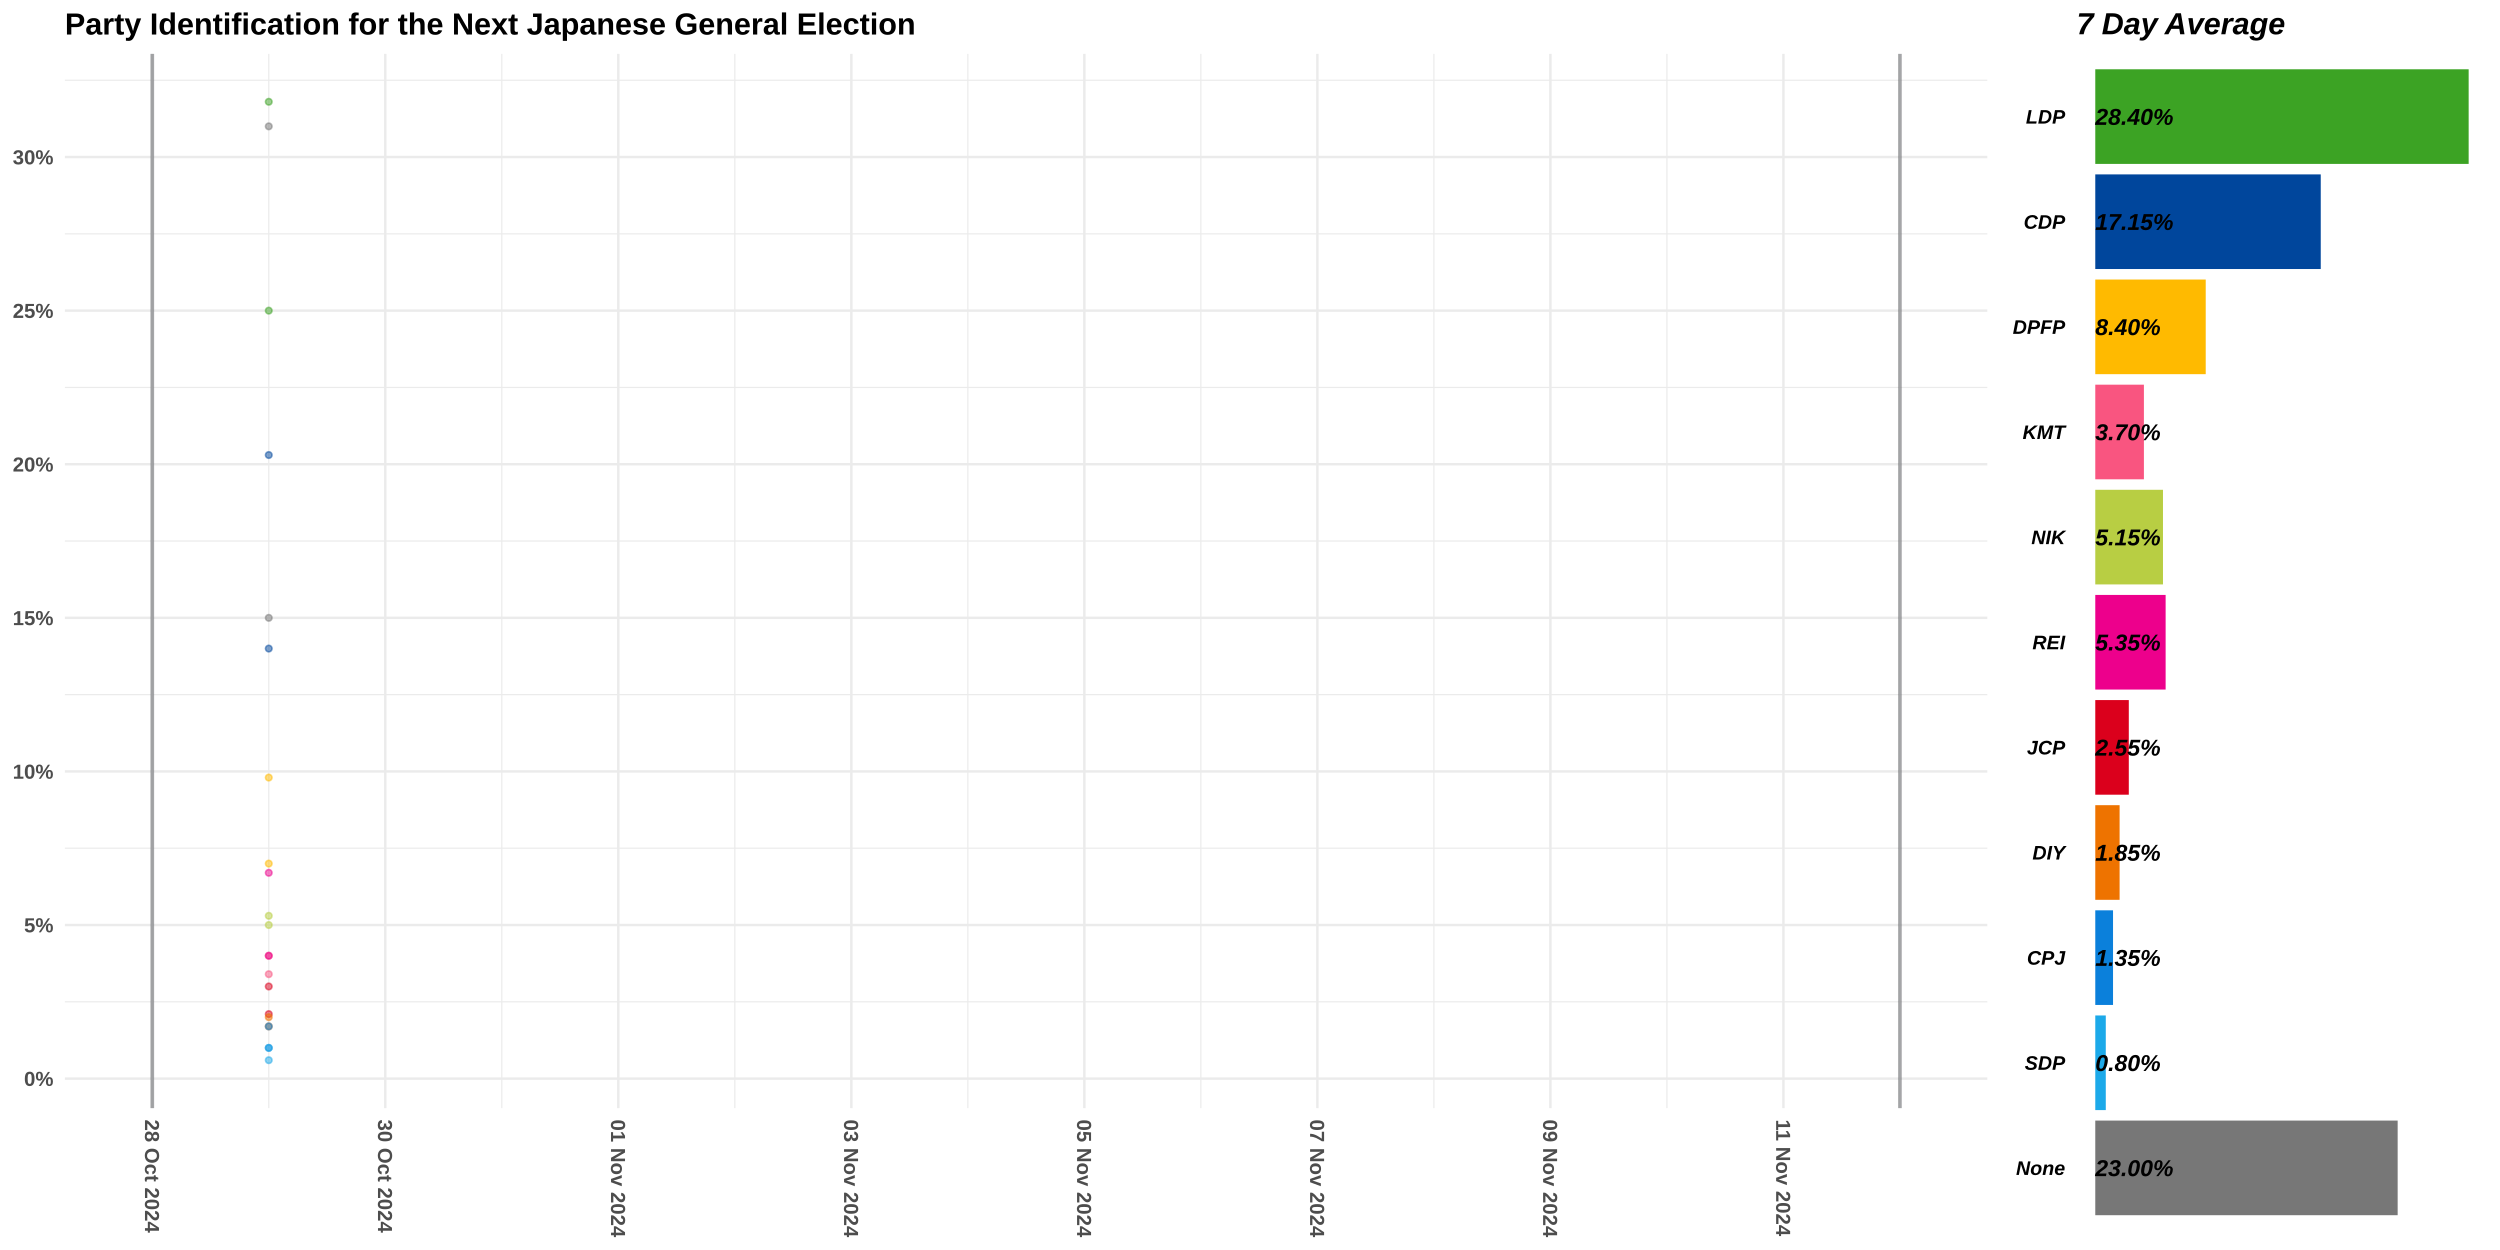
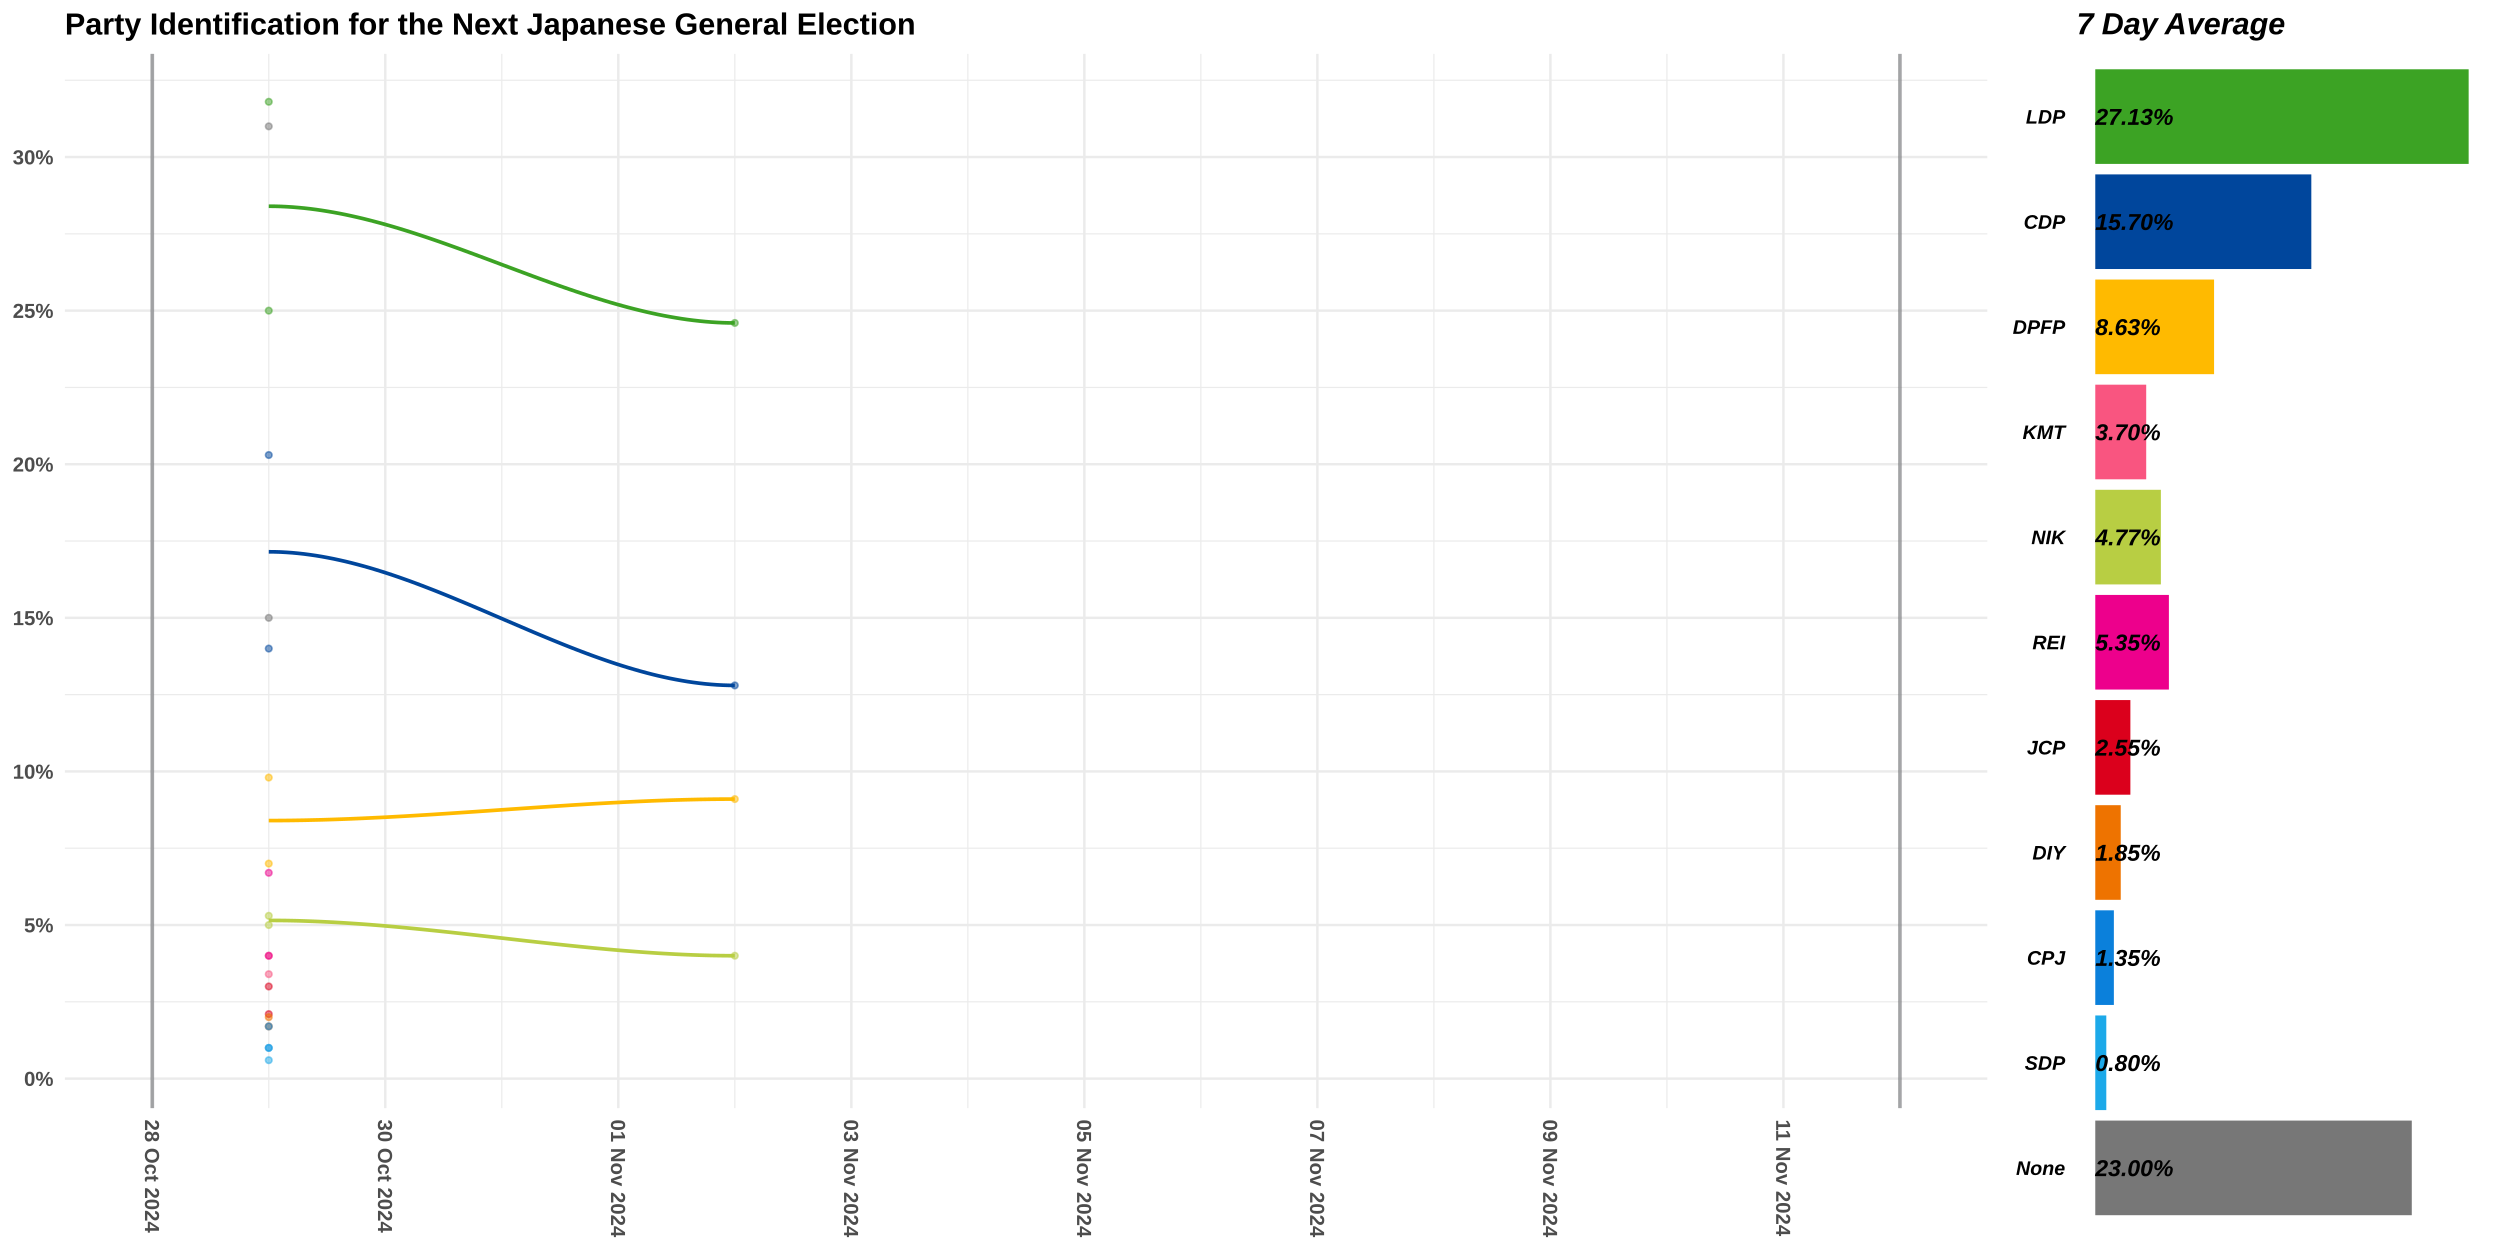
<svg xmlns="http://www.w3.org/2000/svg" class="svglite" width="1080.00pt" height="540.00pt" viewBox="0 0 1080.00 540.00">
  <defs>
    <style type="text/css">
    line, polyline, polygon, path, rect, circle {
      fill: none;
      stroke: #000000;
      stroke-linecap: round;
      stroke-linejoin: round;
      stroke-miterlimit: 10.00;
    }
    text {
      white-space: pre;
    }
  </style>
  </defs>
  <rect width="100%" height="100%" style="stroke: none; fill: none;" />
  <defs>
    <clipPath id="cpMC4wMHwxMDgwLjAwfDAuMDB8NTQwLjAw">
      <rect x="0.00" y="0.00" width="1080.00" height="540.00" />
    </clipPath>
  </defs>
  <g clip-path="url(#cpMC4wMHwxMDgwLjAwfDAuMDB8NTQwLjAw)">
</g>
  <defs>
    <clipPath id="cpMC4wMHw4NjQuMDB8MC4wMHw1NDAuMDA=">
      <rect x="0.00" y="0.00" width="864.00" height="540.00" />
    </clipPath>
  </defs>
  <g clip-path="url(#cpMC4wMHw4NjQuMDB8MC4wMHw1NDAuMDA=)">
    <rect x="0.00" y="0.00" width="864.00" height="540.00" style="stroke-width: 1.07; stroke: #FFFFFF; fill: #FFFFFF;" />
  </g>
  <g clip-path="url(#cpMC4wMHwxMDgwLjAwfDAuMDB8NTQwLjAw)">
</g>
  <defs>
    <clipPath id="cpMjguMDN8ODU4LjUyfDIzLjI3fDQ3OC43MA==">
      <rect x="28.03" y="23.27" width="830.49" height="455.43" />
    </clipPath>
  </defs>
  <g clip-path="url(#cpMjguMDN8ODU4LjUyfDIzLjI3fDQ3OC43MA==)">
    <rect x="28.03" y="23.27" width="830.49" height="455.43" style="stroke-width: 1.07; stroke: #FFFFFF; fill: #FFFFFF;" />
    <polyline points="28.03,432.78 858.52,432.78 " style="stroke-width: 0.53; stroke: #EBEBEB; stroke-linecap: butt;" />
    <polyline points="28.03,366.43 858.52,366.43 " style="stroke-width: 0.53; stroke: #EBEBEB; stroke-linecap: butt;" />
    <polyline points="28.03,300.08 858.52,300.08 " style="stroke-width: 0.53; stroke: #EBEBEB; stroke-linecap: butt;" />
    <polyline points="28.03,233.73 858.52,233.73 " style="stroke-width: 0.53; stroke: #EBEBEB; stroke-linecap: butt;" />
    <polyline points="28.03,167.38 858.52,167.38 " style="stroke-width: 0.53; stroke: #EBEBEB; stroke-linecap: butt;" />
    <polyline points="28.03,101.03 858.52,101.03 " style="stroke-width: 0.53; stroke: #EBEBEB; stroke-linecap: butt;" />
    <polyline points="28.03,34.68 858.52,34.68 " style="stroke-width: 0.53; stroke: #EBEBEB; stroke-linecap: butt;" />
    <polyline points="116.11,478.70 116.11,23.27 " style="stroke-width: 0.53; stroke: #EBEBEB; stroke-linecap: butt;" />
    <polyline points="216.78,478.70 216.78,23.27 " style="stroke-width: 0.53; stroke: #EBEBEB; stroke-linecap: butt;" />
    <polyline points="317.44,478.70 317.44,23.27 " style="stroke-width: 0.53; stroke: #EBEBEB; stroke-linecap: butt;" />
    <polyline points="418.11,478.70 418.11,23.27 " style="stroke-width: 0.53; stroke: #EBEBEB; stroke-linecap: butt;" />
    <polyline points="518.77,478.70 518.77,23.27 " style="stroke-width: 0.53; stroke: #EBEBEB; stroke-linecap: butt;" />
    <polyline points="619.44,478.70 619.44,23.27 " style="stroke-width: 0.53; stroke: #EBEBEB; stroke-linecap: butt;" />
    <polyline points="720.11,478.70 720.11,23.27 " style="stroke-width: 0.53; stroke: #EBEBEB; stroke-linecap: butt;" />
    <polyline points="820.77,478.70 820.77,23.27 " style="stroke-width: 0.53; stroke: #EBEBEB; stroke-linecap: butt;" />
    <polyline points="28.03,465.96 858.52,465.96 " style="stroke-width: 1.07; stroke: #EBEBEB; stroke-linecap: butt;" />
    <polyline points="28.03,399.61 858.52,399.61 " style="stroke-width: 1.07; stroke: #EBEBEB; stroke-linecap: butt;" />
    <polyline points="28.03,333.26 858.52,333.26 " style="stroke-width: 1.07; stroke: #EBEBEB; stroke-linecap: butt;" />
    <polyline points="28.03,266.91 858.52,266.91 " style="stroke-width: 1.07; stroke: #EBEBEB; stroke-linecap: butt;" />
    <polyline points="28.03,200.56 858.52,200.56 " style="stroke-width: 1.07; stroke: #EBEBEB; stroke-linecap: butt;" />
    <polyline points="28.03,134.20 858.52,134.20 " style="stroke-width: 1.07; stroke: #EBEBEB; stroke-linecap: butt;" />
    <polyline points="28.03,67.85 858.52,67.85 " style="stroke-width: 1.07; stroke: #EBEBEB; stroke-linecap: butt;" />
    <polyline points="65.78,478.70 65.78,23.27 " style="stroke-width: 1.07; stroke: #EBEBEB; stroke-linecap: butt;" />
    <polyline points="166.44,478.70 166.44,23.27 " style="stroke-width: 1.07; stroke: #EBEBEB; stroke-linecap: butt;" />
    <polyline points="267.11,478.70 267.11,23.27 " style="stroke-width: 1.07; stroke: #EBEBEB; stroke-linecap: butt;" />
    <polyline points="367.78,478.70 367.78,23.27 " style="stroke-width: 1.07; stroke: #EBEBEB; stroke-linecap: butt;" />
    <polyline points="468.44,478.70 468.44,23.27 " style="stroke-width: 1.07; stroke: #EBEBEB; stroke-linecap: butt;" />
    <polyline points="569.11,478.70 569.11,23.27 " style="stroke-width: 1.07; stroke: #EBEBEB; stroke-linecap: butt;" />
    <polyline points="669.77,478.70 669.77,23.27 " style="stroke-width: 1.07; stroke: #EBEBEB; stroke-linecap: butt;" />
    <polyline points="770.44,478.70 770.44,23.27 " style="stroke-width: 1.07; stroke: #EBEBEB; stroke-linecap: butt;" />
+     <circle cx="317.44" cy="139.51" r="1.42" style="stroke-width: 0.71; stroke: #3CA324; stroke-opacity: 0.50; fill: #3CA324; fill-opacity: 0.50;" />
    <circle cx="116.11" cy="134.20" r="1.42" style="stroke-width: 0.71; stroke: #3CA324; stroke-opacity: 0.50; fill: #3CA324; fill-opacity: 0.50;" />
    <circle cx="116.11" cy="43.97" r="1.42" style="stroke-width: 0.71; stroke: #3CA324; stroke-opacity: 0.50; fill: #3CA324; fill-opacity: 0.50;" />
+     <circle cx="317.44" cy="296.10" r="1.42" style="stroke-width: 0.71; stroke: #00469C; stroke-opacity: 0.50; fill: #00469C; fill-opacity: 0.50;" />
    <circle cx="116.11" cy="280.18" r="1.42" style="stroke-width: 0.71; stroke: #00469C; stroke-opacity: 0.50; fill: #00469C; fill-opacity: 0.50;" />
    <circle cx="116.11" cy="196.57" r="1.42" style="stroke-width: 0.71; stroke: #00469C; stroke-opacity: 0.50; fill: #00469C; fill-opacity: 0.50;" />
+     <circle cx="317.44" cy="345.20" r="1.42" style="stroke-width: 0.71; stroke: #FFBA00; stroke-opacity: 0.50; fill: #FFBA00; fill-opacity: 0.50;" />
    <circle cx="116.11" cy="373.07" r="1.42" style="stroke-width: 0.71; stroke: #FFBA00; stroke-opacity: 0.50; fill: #FFBA00; fill-opacity: 0.50;" />
    <circle cx="116.11" cy="335.91" r="1.42" style="stroke-width: 0.71; stroke: #FFBA00; stroke-opacity: 0.50; fill: #FFBA00; fill-opacity: 0.50;" />
    <circle cx="116.11" cy="412.88" r="1.42" style="stroke-width: 0.71; stroke: #F95580; stroke-opacity: 0.50; fill: #F95580; fill-opacity: 0.50;" />
    <circle cx="116.11" cy="420.84" r="1.42" style="stroke-width: 0.71; stroke: #F95580; stroke-opacity: 0.50; fill: #F95580; fill-opacity: 0.50;" />
+     <circle cx="317.44" cy="412.88" r="1.42" style="stroke-width: 0.71; stroke: #B8CE43; stroke-opacity: 0.50; fill: #B8CE43; fill-opacity: 0.50;" />
    <circle cx="116.11" cy="399.61" r="1.42" style="stroke-width: 0.71; stroke: #B8CE43; stroke-opacity: 0.50; fill: #B8CE43; fill-opacity: 0.50;" />
    <circle cx="116.11" cy="395.63" r="1.42" style="stroke-width: 0.71; stroke: #B8CE43; stroke-opacity: 0.50; fill: #B8CE43; fill-opacity: 0.50;" />
    <circle cx="116.11" cy="412.88" r="1.42" style="stroke-width: 0.71; stroke: #ED008C; stroke-opacity: 0.50; fill: #ED008C; fill-opacity: 0.50;" />
    <circle cx="116.11" cy="377.05" r="1.42" style="stroke-width: 0.71; stroke: #ED008C; stroke-opacity: 0.50; fill: #ED008C; fill-opacity: 0.50;" />
    <circle cx="116.11" cy="426.15" r="1.42" style="stroke-width: 0.71; stroke: #DB001C; stroke-opacity: 0.50; fill: #DB001C; fill-opacity: 0.50;" />
    <circle cx="116.11" cy="438.09" r="1.42" style="stroke-width: 0.71; stroke: #DB001C; stroke-opacity: 0.50; fill: #DB001C; fill-opacity: 0.50;" />
    <circle cx="116.11" cy="439.42" r="1.42" style="stroke-width: 0.71; stroke: #EE7300; stroke-opacity: 0.50; fill: #EE7300; fill-opacity: 0.50;" />
    <circle cx="116.11" cy="443.40" r="1.42" style="stroke-width: 0.71; stroke: #EE7300; stroke-opacity: 0.50; fill: #EE7300; fill-opacity: 0.50;" />
    <circle cx="116.11" cy="452.69" r="1.42" style="stroke-width: 0.71; stroke: #0B80DB; stroke-opacity: 0.50; fill: #0B80DB; fill-opacity: 0.50;" />
    <circle cx="116.11" cy="443.40" r="1.42" style="stroke-width: 0.71; stroke: #0B80DB; stroke-opacity: 0.50; fill: #0B80DB; fill-opacity: 0.50;" />
    <circle cx="116.11" cy="452.69" r="1.42" style="stroke-width: 0.71; stroke: #1CA9E9; stroke-opacity: 0.50; fill: #1CA9E9; fill-opacity: 0.50;" />
    <circle cx="116.11" cy="458.00" r="1.42" style="stroke-width: 0.71; stroke: #1CA9E9; stroke-opacity: 0.50; fill: #1CA9E9; fill-opacity: 0.50;" />
    <circle cx="116.11" cy="54.58" r="1.42" style="stroke-width: 0.71; stroke: #777777; stroke-opacity: 0.50; fill: #777777; fill-opacity: 0.50;" />
    <circle cx="116.11" cy="266.91" r="1.42" style="stroke-width: 0.71; stroke: #777777; stroke-opacity: 0.50; fill: #777777; fill-opacity: 0.50;" />
+     <polyline points="116.11,89.09 118.66,89.11 121.21,89.18 123.76,89.30 126.31,89.46 128.85,89.67 131.40,89.91 133.95,90.20 136.50,90.53 139.05,90.90 141.60,91.31 144.15,91.75 146.69,92.22 149.24,92.73 151.79,93.28 154.34,93.85 156.89,94.45 159.44,95.09 161.98,95.75 164.53,96.43 167.08,97.15 169.63,97.88 172.18,98.64 174.73,99.42 177.28,100.22 179.82,101.04 182.37,101.88 184.92,102.73 187.47,103.60 190.02,104.48 192.57,105.38 195.12,106.29 197.66,107.20 200.21,108.13 202.76,109.07 205.31,110.01 207.86,110.96 210.41,111.91 212.95,112.86 215.50,113.82 218.05,114.78 220.60,115.73 223.15,116.69 225.70,117.64 228.25,118.59 230.79,119.53 233.34,120.47 235.89,121.39 238.44,122.31 240.99,123.22 243.54,124.12 246.09,125.00 248.63,125.87 251.18,126.72 253.73,127.56 256.28,128.38 258.83,129.18 261.38,129.96 263.92,130.72 266.47,131.45 269.02,132.16 271.57,132.85 274.12,133.51 276.67,134.14 279.22,134.75 281.76,135.32 284.31,135.87 286.86,136.38 289.41,136.85 291.96,137.29 294.51,137.70 297.05,138.07 299.60,138.39 302.15,138.68 304.70,138.93 307.25,139.14 309.80,139.30 312.35,139.42 314.89,139.49 317.44,139.51 " style="stroke-width: 1.60; stroke: #3CA324; stroke-linecap: butt;" />
+     <polyline points="116.11,238.38 118.66,238.40 121.21,238.48 123.76,238.62 126.31,238.80 128.85,239.04 131.40,239.32 133.95,239.66 136.50,240.03 139.05,240.45 141.60,240.92 144.15,241.42 146.69,241.97 149.24,242.55 151.79,243.17 154.34,243.83 156.89,244.52 159.44,245.24 161.98,246.00 164.53,246.79 167.08,247.60 169.63,248.44 172.18,249.31 174.73,250.21 177.28,251.12 179.82,252.06 182.37,253.02 184.92,254.00 187.47,254.99 190.02,256.00 192.57,257.03 195.12,258.07 197.66,259.12 200.21,260.18 202.76,261.25 205.31,262.33 207.86,263.41 210.41,264.50 212.95,265.60 215.50,266.69 218.05,267.79 220.60,268.88 223.15,269.97 225.70,271.06 228.25,272.15 230.79,273.23 233.34,274.30 235.89,275.36 238.44,276.41 240.99,277.45 243.54,278.48 246.09,279.49 248.63,280.48 251.18,281.46 253.73,282.42 256.28,283.36 258.83,284.27 261.38,285.16 263.92,286.03 266.47,286.88 269.02,287.69 271.57,288.48 274.12,289.23 276.67,289.96 279.22,290.65 281.76,291.31 284.31,291.93 286.86,292.51 289.41,293.06 291.96,293.56 294.51,294.02 297.05,294.45 299.60,294.82 302.15,295.15 304.70,295.44 307.25,295.67 309.80,295.86 312.35,295.99 314.89,296.07 317.44,296.10 " style="stroke-width: 1.60; stroke: #00469C; stroke-linecap: butt;" />
+     <polyline points="116.11,354.49 118.66,354.49 121.21,354.47 123.76,354.45 126.31,354.42 128.85,354.38 131.40,354.34 133.95,354.28 136.50,354.22 139.05,354.16 141.60,354.08 144.15,354.00 146.69,353.91 149.24,353.82 151.79,353.72 154.34,353.61 156.89,353.50 159.44,353.38 161.98,353.26 164.53,353.14 167.08,353.01 169.63,352.87 172.18,352.73 174.73,352.59 177.28,352.44 179.82,352.29 182.37,352.13 184.92,351.98 187.47,351.82 190.02,351.65 192.57,351.49 195.12,351.32 197.66,351.15 200.21,350.98 202.76,350.81 205.31,350.64 207.86,350.46 210.41,350.29 212.95,350.11 215.50,349.93 218.05,349.76 220.60,349.58 223.15,349.41 225.70,349.23 228.25,349.06 230.79,348.88 233.34,348.71 235.89,348.54 238.44,348.37 240.99,348.20 243.54,348.04 246.09,347.87 248.63,347.71 251.18,347.56 253.73,347.40 256.28,347.25 258.83,347.10 261.38,346.96 263.92,346.82 266.47,346.69 269.02,346.55 271.57,346.43 274.12,346.31 276.67,346.19 279.22,346.08 281.76,345.97 284.31,345.87 286.86,345.78 289.41,345.69 291.96,345.61 294.51,345.54 297.05,345.47 299.60,345.41 302.15,345.35 304.70,345.31 307.25,345.27 309.80,345.24 312.35,345.22 314.89,345.21 317.44,345.20 " style="stroke-width: 1.60; stroke: #FFBA00; stroke-linecap: butt;" />
+     <polyline points="116.11,397.62 118.66,397.63 121.21,397.65 123.76,397.68 126.31,397.73 128.85,397.79 131.40,397.87 133.95,397.96 136.50,398.06 139.05,398.17 141.60,398.29 144.15,398.42 146.69,398.57 149.24,398.72 151.79,398.89 154.34,399.06 156.89,399.24 159.44,399.43 161.98,399.63 164.53,399.84 167.08,400.06 169.63,400.28 172.18,400.51 174.73,400.75 177.28,400.99 179.82,401.24 182.37,401.49 184.92,401.75 187.47,402.01 190.02,402.28 192.57,402.55 195.12,402.82 197.66,403.10 200.21,403.38 202.76,403.67 205.31,403.95 207.86,404.24 210.41,404.53 212.95,404.81 215.50,405.10 218.05,405.39 220.60,405.68 223.15,405.97 225.70,406.26 228.25,406.55 230.79,406.83 233.34,407.12 235.89,407.40 238.44,407.67 240.99,407.95 243.54,408.22 246.09,408.49 248.63,408.75 251.18,409.01 253.73,409.26 256.28,409.51 258.83,409.75 261.38,409.99 263.92,410.22 266.47,410.44 269.02,410.66 271.57,410.86 274.12,411.06 276.67,411.25 279.22,411.44 281.76,411.61 284.31,411.78 286.86,411.93 289.41,412.07 291.96,412.21 294.51,412.33 297.05,412.44 299.60,412.54 302.15,412.63 304.70,412.70 307.25,412.77 309.80,412.81 312.35,412.85 314.89,412.87 317.44,412.88 " style="stroke-width: 1.60; stroke: #B8CE43; stroke-linecap: butt;" />
    <line x1="820.77" y1="478.70" x2="820.77" y2="23.27" style="stroke-width: 1.60; stroke: #56595C; stroke-opacity: 0.50; stroke-linecap: butt;" />
    <line x1="65.78" y1="478.70" x2="65.78" y2="23.27" style="stroke-width: 1.60; stroke: #56595C; stroke-opacity: 0.50; stroke-linecap: butt;" />
  </g>
  <g clip-path="url(#cpMC4wMHwxMDgwLjAwfDAuMDB8NTQwLjAw)">
    <text x="23.10" y="469.11" text-anchor="end" style="font-size: 8.80px; font-weight: bold;fill: #4D4D4D; font-family: &quot;Arial&quot;;" textLength="12.72px" lengthAdjust="spacingAndGlyphs">0%</text>
    <text x="23.10" y="402.76" text-anchor="end" style="font-size: 8.80px; font-weight: bold;fill: #4D4D4D; font-family: &quot;Arial&quot;;" textLength="12.72px" lengthAdjust="spacingAndGlyphs">5%</text>
    <text x="23.10" y="336.41" text-anchor="end" style="font-size: 8.80px; font-weight: bold;fill: #4D4D4D; font-family: &quot;Arial&quot;;" textLength="17.62px" lengthAdjust="spacingAndGlyphs">10%</text>
    <text x="23.10" y="270.06" text-anchor="end" style="font-size: 8.80px; font-weight: bold;fill: #4D4D4D; font-family: &quot;Arial&quot;;" textLength="17.62px" lengthAdjust="spacingAndGlyphs">15%</text>
    <text x="23.10" y="203.71" text-anchor="end" style="font-size: 8.80px; font-weight: bold;fill: #4D4D4D; font-family: &quot;Arial&quot;;" textLength="17.62px" lengthAdjust="spacingAndGlyphs">20%</text>
    <text x="23.10" y="137.35" text-anchor="end" style="font-size: 8.80px; font-weight: bold;fill: #4D4D4D; font-family: &quot;Arial&quot;;" textLength="17.62px" lengthAdjust="spacingAndGlyphs">25%</text>
    <text x="23.10" y="71.00" text-anchor="end" style="font-size: 8.80px; font-weight: bold;fill: #4D4D4D; font-family: &quot;Arial&quot;;" textLength="17.62px" lengthAdjust="spacingAndGlyphs">30%</text>
    <text transform="translate(62.63,483.63) rotate(90)" style="font-size: 8.80px; font-weight: bold;fill: #4D4D4D; font-family: &quot;Arial&quot;;" textLength="48.95px" lengthAdjust="spacingAndGlyphs">28 Oct 2024</text>
    <text transform="translate(163.29,483.63) rotate(90)" style="font-size: 8.80px; font-weight: bold;fill: #4D4D4D; font-family: &quot;Arial&quot;;" textLength="48.95px" lengthAdjust="spacingAndGlyphs">30 Oct 2024</text>
    <text transform="translate(263.96,483.63) rotate(90)" style="font-size: 8.80px; font-weight: bold;fill: #4D4D4D; font-family: &quot;Arial&quot;;" textLength="50.89px" lengthAdjust="spacingAndGlyphs">01 Nov 2024</text>
    <text transform="translate(364.63,483.63) rotate(90)" style="font-size: 8.80px; font-weight: bold;fill: #4D4D4D; font-family: &quot;Arial&quot;;" textLength="50.89px" lengthAdjust="spacingAndGlyphs">03 Nov 2024</text>
    <text transform="translate(465.29,483.63) rotate(90)" style="font-size: 8.80px; font-weight: bold;fill: #4D4D4D; font-family: &quot;Arial&quot;;" textLength="50.89px" lengthAdjust="spacingAndGlyphs">05 Nov 2024</text>
    <text transform="translate(565.96,483.63) rotate(90)" style="font-size: 8.80px; font-weight: bold;fill: #4D4D4D; font-family: &quot;Arial&quot;;" textLength="50.89px" lengthAdjust="spacingAndGlyphs">07 Nov 2024</text>
    <text transform="translate(666.62,483.63) rotate(90)" style="font-size: 8.80px; font-weight: bold;fill: #4D4D4D; font-family: &quot;Arial&quot;;" textLength="50.89px" lengthAdjust="spacingAndGlyphs">09 Nov 2024</text>
    <text transform="translate(767.29,483.63) rotate(90)" style="font-size: 8.80px; font-weight: bold;fill: #4D4D4D; font-family: &quot;Arial&quot;;" textLength="50.41px" lengthAdjust="spacingAndGlyphs">11 Nov 2024</text>
    <text x="28.03" y="14.93" style="font-size: 13.20px; font-weight: bold; font-family: &quot;Arial&quot;;" textLength="367.25px" lengthAdjust="spacingAndGlyphs">Party Identification for the Next Japanese General Election</text>
  </g>
  <defs>
    <clipPath id="cpODY0LjAwfDEwODAuMDB8MC4wMHw1NDAuMDA=">
      <rect x="864.00" y="0.00" width="216.00" height="540.00" />
    </clipPath>
  </defs>
  <g clip-path="url(#cpODY0LjAwfDEwODAuMDB8MC4wMHw1NDAuMDA=)">
    <rect x="864.00" y="0.00" width="216.00" height="540.00" style="stroke-width: 1.07; stroke: #FFFFFF; fill: #FFFFFF;" />
  </g>
  <g clip-path="url(#cpMC4wMHwxMDgwLjAwfDAuMDB8NTQwLjAw)">
</g>
  <defs>
    <clipPath id="cpODk3LjA5fDEwNzQuNTJ8MjMuMTF8NTMxLjc4">
      <rect x="897.09" y="23.11" width="177.43" height="508.67" />
    </clipPath>
  </defs>
  <g clip-path="url(#cpODk3LjA5fDEwNzQuNTJ8MjMuMTF8NTMxLjc4)">
    <rect x="897.09" y="23.11" width="177.43" height="508.67" style="stroke-width: 1.07; stroke: #FFFFFF; fill: #FFFFFF;" />
    <rect x="905.16" y="29.93" width="161.30" height="40.88" style="stroke-width: 1.07; stroke: none; stroke-linecap: butt; stroke-linejoin: miter; fill: #3CA324;" />
-     <rect x="905.16" y="75.34" width="97.40" height="40.88" style="stroke-width: 1.07; stroke: none; stroke-linecap: butt; stroke-linejoin: miter; fill: #00469C;" />
-     <rect x="905.16" y="120.76" width="47.71" height="40.88" style="stroke-width: 1.07; stroke: none; stroke-linecap: butt; stroke-linejoin: miter; fill: #FFBA00;" />
-     <rect x="905.16" y="166.18" width="21.01" height="40.88" style="stroke-width: 1.07; stroke: none; stroke-linecap: butt; stroke-linejoin: miter; fill: #F95580;" />
-     <rect x="905.16" y="211.59" width="29.25" height="40.88" style="stroke-width: 1.07; stroke: none; stroke-linecap: butt; stroke-linejoin: miter; fill: #B8CE43;" />
-     <rect x="905.16" y="257.01" width="30.39" height="40.88" style="stroke-width: 1.07; stroke: none; stroke-linecap: butt; stroke-linejoin: miter; fill: #ED008C;" />
-     <rect x="905.16" y="302.43" width="14.48" height="40.88" style="stroke-width: 1.07; stroke: none; stroke-linecap: butt; stroke-linejoin: miter; fill: #DB001C;" />
-     <rect x="905.16" y="347.84" width="10.51" height="40.88" style="stroke-width: 1.07; stroke: none; stroke-linecap: butt; stroke-linejoin: miter; fill: #EE7300;" />
-     <rect x="905.16" y="393.26" width="7.67" height="40.88" style="stroke-width: 1.07; stroke: none; stroke-linecap: butt; stroke-linejoin: miter; fill: #0B80DB;" />
-     <rect x="905.16" y="438.68" width="4.54" height="40.88" style="stroke-width: 1.07; stroke: none; stroke-linecap: butt; stroke-linejoin: miter; fill: #1CA9E9;" />
-     <rect x="905.16" y="484.09" width="130.63" height="40.88" style="stroke-width: 1.07; stroke: none; stroke-linecap: butt; stroke-linejoin: miter; fill: #777777;" />
-     <text x="905.16" y="53.93" style="font-size: 9.96px; font-weight: bold; font-style: italic; font-family: &quot;Arial&quot;;" textLength="33.76px" lengthAdjust="spacingAndGlyphs">28.40%</text>
-     <text x="905.16" y="99.34" style="font-size: 9.96px; font-weight: bold; font-style: italic; font-family: &quot;Arial&quot;;" textLength="33.76px" lengthAdjust="spacingAndGlyphs">17.15%</text>
-     <text x="905.16" y="144.76" style="font-size: 9.96px; font-weight: bold; font-style: italic; font-family: &quot;Arial&quot;;" textLength="28.22px" lengthAdjust="spacingAndGlyphs">8.40%</text>
+     <rect x="905.16" y="75.34" width="93.33" height="40.88" style="stroke-width: 1.07; stroke: none; stroke-linecap: butt; stroke-linejoin: miter; fill: #00469C;" />
+     <rect x="905.16" y="120.76" width="51.32" height="40.88" style="stroke-width: 1.07; stroke: none; stroke-linecap: butt; stroke-linejoin: miter; fill: #FFBA00;" />
+     <rect x="905.16" y="166.18" width="22.00" height="40.88" style="stroke-width: 1.07; stroke: none; stroke-linecap: butt; stroke-linejoin: miter; fill: #F95580;" />
+     <rect x="905.16" y="211.59" width="28.34" height="40.88" style="stroke-width: 1.07; stroke: none; stroke-linecap: butt; stroke-linejoin: miter; fill: #B8CE43;" />
+     <rect x="905.16" y="257.01" width="31.80" height="40.88" style="stroke-width: 1.07; stroke: none; stroke-linecap: butt; stroke-linejoin: miter; fill: #ED008C;" />
+     <rect x="905.16" y="302.43" width="15.16" height="40.88" style="stroke-width: 1.07; stroke: none; stroke-linecap: butt; stroke-linejoin: miter; fill: #DB001C;" />
+     <rect x="905.16" y="347.84" width="11.00" height="40.88" style="stroke-width: 1.07; stroke: none; stroke-linecap: butt; stroke-linejoin: miter; fill: #EE7300;" />
+     <rect x="905.16" y="393.26" width="8.03" height="40.88" style="stroke-width: 1.07; stroke: none; stroke-linecap: butt; stroke-linejoin: miter; fill: #0B80DB;" />
+     <rect x="905.16" y="438.68" width="4.76" height="40.88" style="stroke-width: 1.07; stroke: none; stroke-linecap: butt; stroke-linejoin: miter; fill: #1CA9E9;" />
+     <rect x="905.16" y="484.09" width="136.73" height="40.88" style="stroke-width: 1.07; stroke: none; stroke-linecap: butt; stroke-linejoin: miter; fill: #777777;" />
+     <text x="905.16" y="53.93" style="font-size: 9.96px; font-weight: bold; font-style: italic; font-family: &quot;Arial&quot;;" textLength="33.76px" lengthAdjust="spacingAndGlyphs">27.13%</text>
+     <text x="905.16" y="99.34" style="font-size: 9.96px; font-weight: bold; font-style: italic; font-family: &quot;Arial&quot;;" textLength="33.76px" lengthAdjust="spacingAndGlyphs">15.70%</text>
+     <text x="905.16" y="144.76" style="font-size: 9.96px; font-weight: bold; font-style: italic; font-family: &quot;Arial&quot;;" textLength="28.22px" lengthAdjust="spacingAndGlyphs">8.63%</text>
    <text x="905.16" y="190.18" style="font-size: 9.96px; font-weight: bold; font-style: italic; font-family: &quot;Arial&quot;;" textLength="28.22px" lengthAdjust="spacingAndGlyphs">3.70%</text>
-     <text x="905.16" y="235.59" style="font-size: 9.96px; font-weight: bold; font-style: italic; font-family: &quot;Arial&quot;;" textLength="28.22px" lengthAdjust="spacingAndGlyphs">5.15%</text>
+     <text x="905.16" y="235.59" style="font-size: 9.96px; font-weight: bold; font-style: italic; font-family: &quot;Arial&quot;;" textLength="28.22px" lengthAdjust="spacingAndGlyphs">4.77%</text>
    <text x="905.16" y="281.01" style="font-size: 9.96px; font-weight: bold; font-style: italic; font-family: &quot;Arial&quot;;" textLength="28.22px" lengthAdjust="spacingAndGlyphs">5.35%</text>
    <text x="905.16" y="326.43" style="font-size: 9.96px; font-weight: bold; font-style: italic; font-family: &quot;Arial&quot;;" textLength="28.22px" lengthAdjust="spacingAndGlyphs">2.55%</text>
    <text x="905.16" y="371.84" style="font-size: 9.96px; font-weight: bold; font-style: italic; font-family: &quot;Arial&quot;;" textLength="28.22px" lengthAdjust="spacingAndGlyphs">1.85%</text>
    <text x="905.16" y="417.26" style="font-size: 9.96px; font-weight: bold; font-style: italic; font-family: &quot;Arial&quot;;" textLength="28.22px" lengthAdjust="spacingAndGlyphs">1.35%</text>
    <text x="905.16" y="462.68" style="font-size: 9.96px; font-weight: bold; font-style: italic; font-family: &quot;Arial&quot;;" textLength="28.22px" lengthAdjust="spacingAndGlyphs">0.80%</text>
    <text x="905.16" y="508.09" style="font-size: 9.96px; font-weight: bold; font-style: italic; font-family: &quot;Arial&quot;;" textLength="33.76px" lengthAdjust="spacingAndGlyphs">23.00%</text>
  </g>
  <g clip-path="url(#cpMC4wMHwxMDgwLjAwfDAuMDB8NTQwLjAw)">
    <text x="892.16" y="507.58" text-anchor="end" style="font-size: 8.50px; font-weight: bold; font-style: italic; font-family: &quot;Arial&quot;;" textLength="21.25px" lengthAdjust="spacingAndGlyphs">None</text>
    <text x="892.16" y="462.16" text-anchor="end" style="font-size: 8.50px; font-weight: bold; font-style: italic; font-family: &quot;Arial&quot;;" textLength="17.49px" lengthAdjust="spacingAndGlyphs">SDP</text>
    <text x="892.16" y="416.74" text-anchor="end" style="font-size: 8.50px; font-weight: bold; font-style: italic; font-family: &quot;Arial&quot;;" textLength="16.55px" lengthAdjust="spacingAndGlyphs">CPJ</text>
    <text x="892.16" y="371.33" text-anchor="end" style="font-size: 8.50px; font-weight: bold; font-style: italic; font-family: &quot;Arial&quot;;" textLength="14.18px" lengthAdjust="spacingAndGlyphs">DIY</text>
    <text x="892.16" y="325.91" text-anchor="end" style="font-size: 8.50px; font-weight: bold; font-style: italic; font-family: &quot;Arial&quot;;" textLength="16.55px" lengthAdjust="spacingAndGlyphs">JCP</text>
    <text x="892.16" y="280.49" text-anchor="end" style="font-size: 8.50px; font-weight: bold; font-style: italic; font-family: &quot;Arial&quot;;" textLength="14.18px" lengthAdjust="spacingAndGlyphs">REI</text>
    <text x="892.16" y="235.08" text-anchor="end" style="font-size: 8.50px; font-weight: bold; font-style: italic; font-family: &quot;Arial&quot;;" textLength="14.64px" lengthAdjust="spacingAndGlyphs">NIK</text>
    <text x="892.16" y="189.66" text-anchor="end" style="font-size: 8.50px; font-weight: bold; font-style: italic; font-family: &quot;Arial&quot;;" textLength="18.42px" lengthAdjust="spacingAndGlyphs">KMT</text>
    <text x="892.16" y="144.24" text-anchor="end" style="font-size: 8.50px; font-weight: bold; font-style: italic; font-family: &quot;Arial&quot;;" textLength="22.68px" lengthAdjust="spacingAndGlyphs">DPFP</text>
    <text x="892.16" y="98.83" text-anchor="end" style="font-size: 8.50px; font-weight: bold; font-style: italic; font-family: &quot;Arial&quot;;" textLength="17.96px" lengthAdjust="spacingAndGlyphs">CDP</text>
    <text x="892.16" y="53.41" text-anchor="end" style="font-size: 8.50px; font-weight: bold; font-style: italic; font-family: &quot;Arial&quot;;" textLength="17.01px" lengthAdjust="spacingAndGlyphs">LDP</text>
    <text x="897.09" y="14.81" style="font-size: 13.20px; font-weight: bold; font-style: italic; font-family: &quot;Arial&quot;;" textLength="7.34px" lengthAdjust="spacingAndGlyphs">7</text>
    <text x="907.93" y="14.81" style="font-size: 13.20px; font-weight: bold; font-style: italic; font-family: &quot;Arial&quot;;" textLength="24.20px" lengthAdjust="spacingAndGlyphs">Day</text>
    <text x="935.13" y="14.81" style="font-size: 13.20px; font-weight: bold; font-style: italic; font-family: &quot;Arial&quot;;" textLength="52.06px" lengthAdjust="spacingAndGlyphs">Average</text>
  </g>
</svg>
